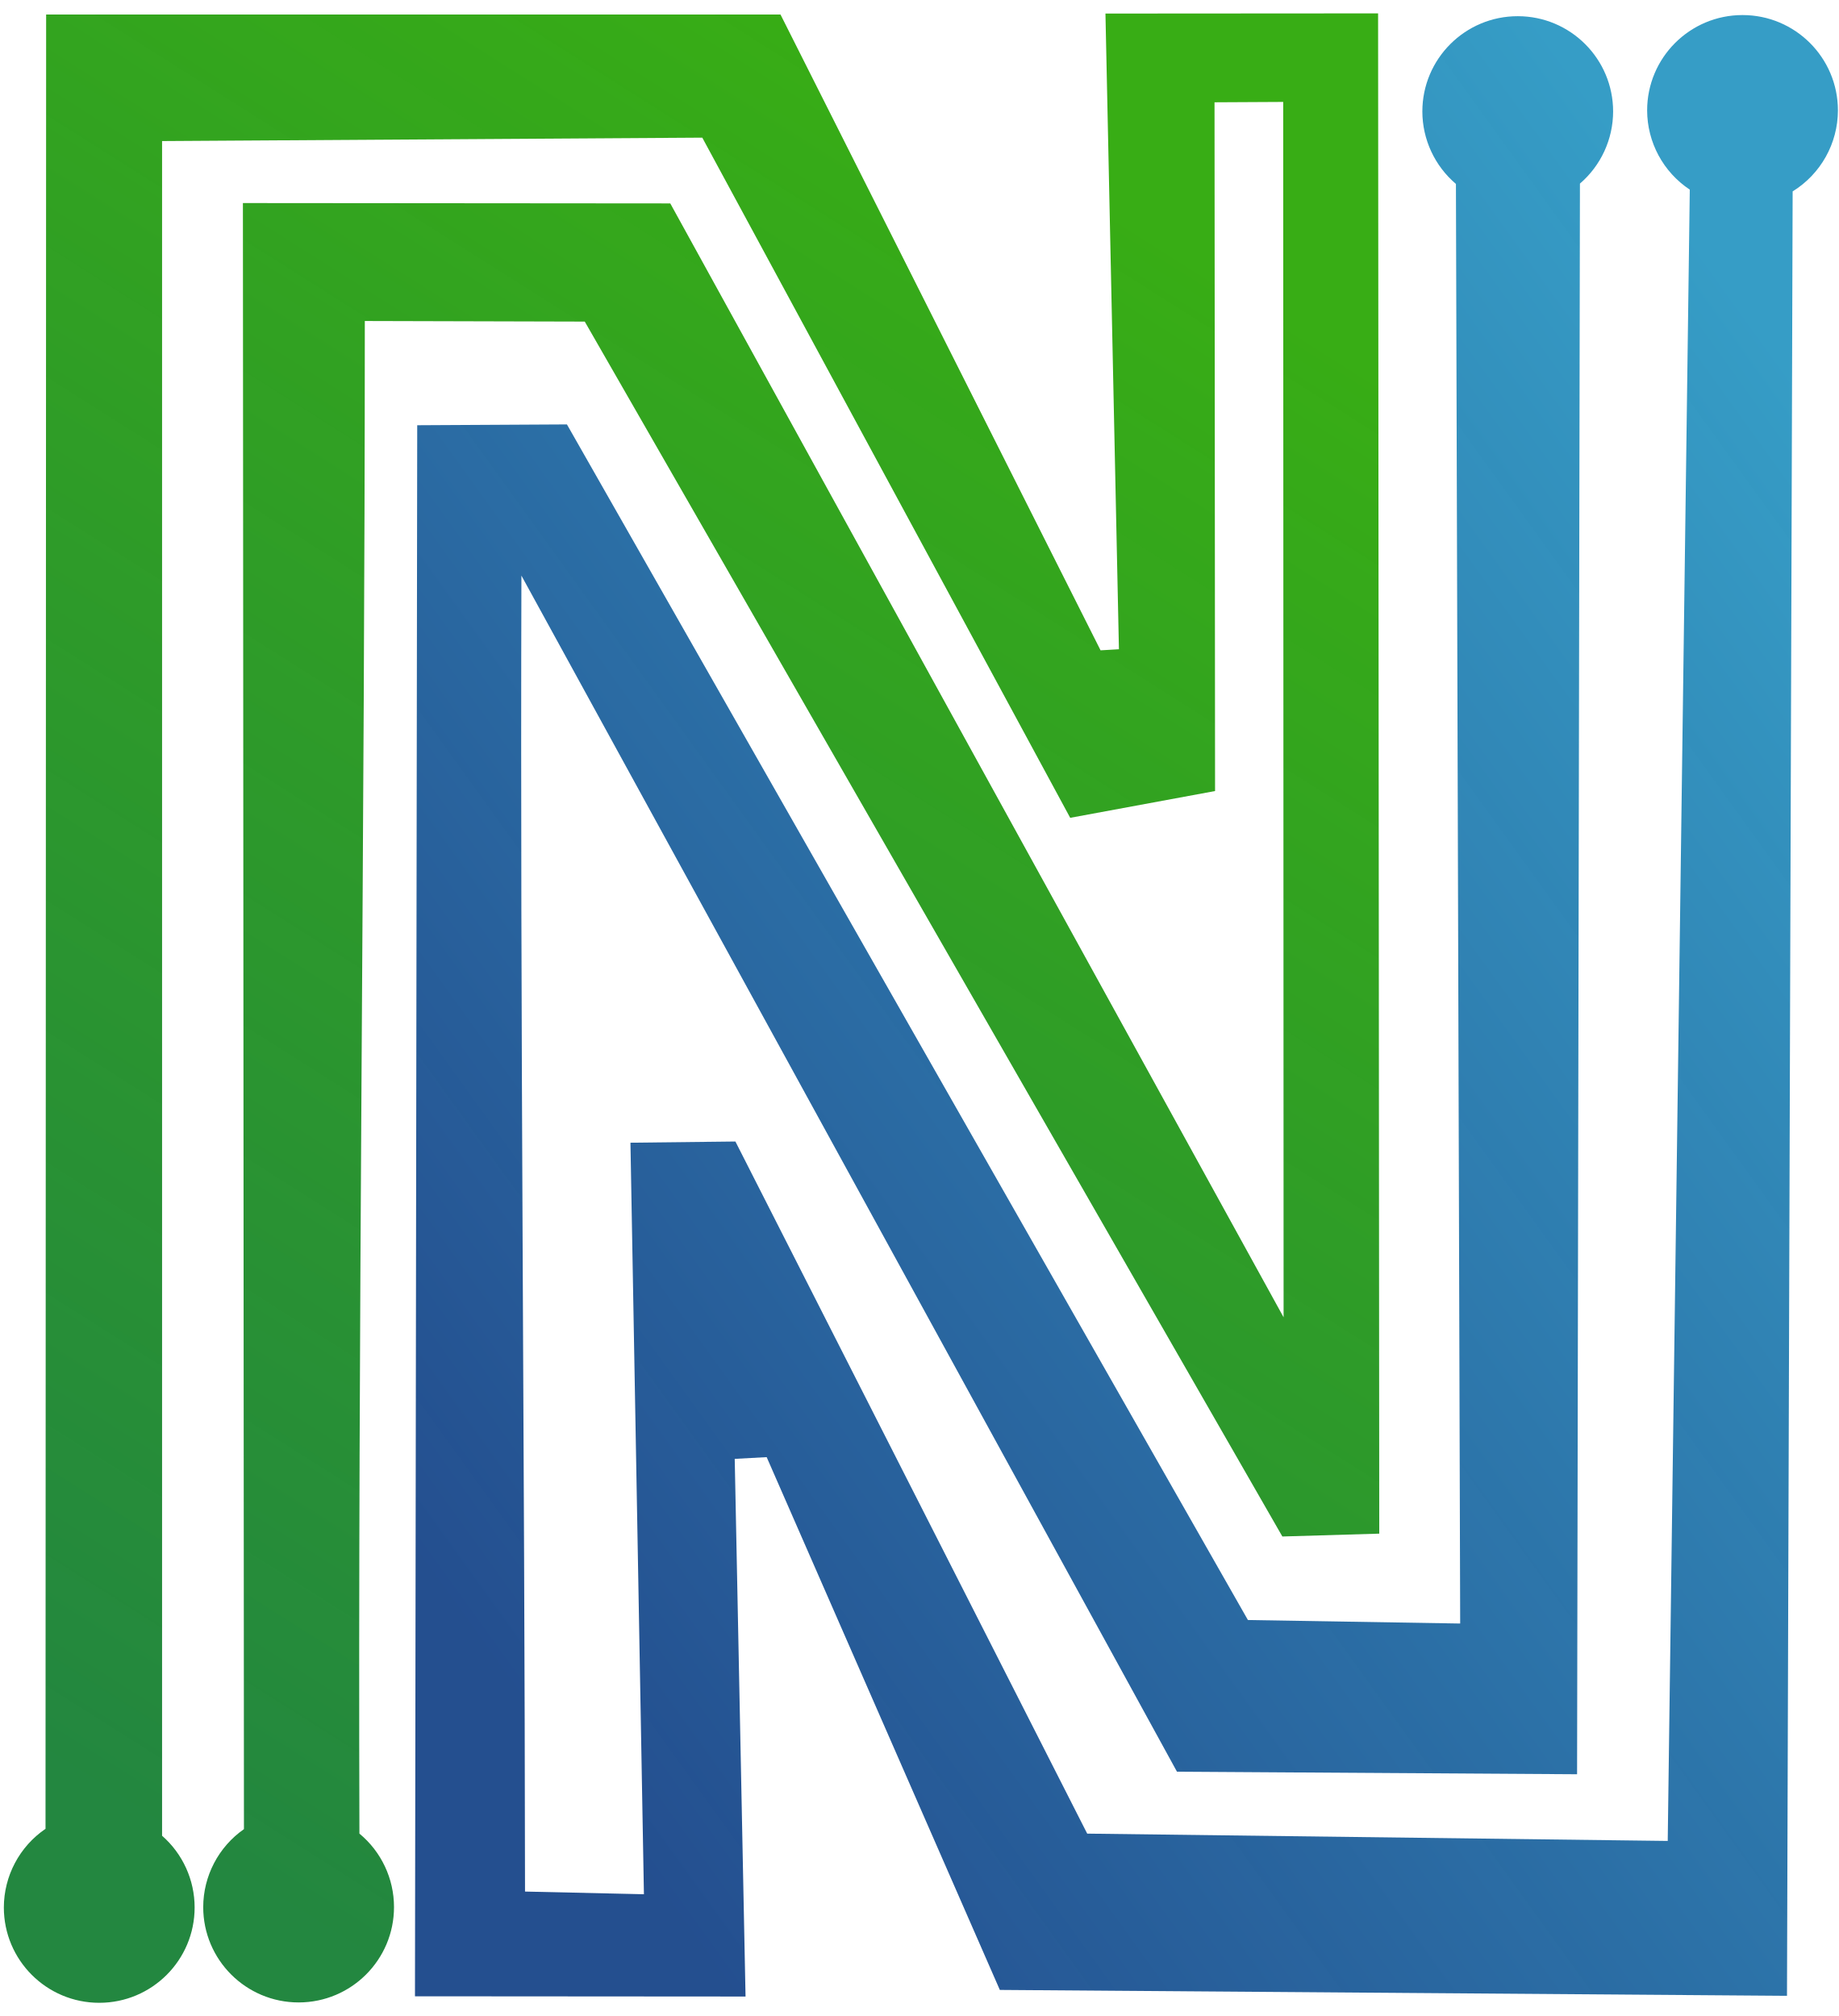
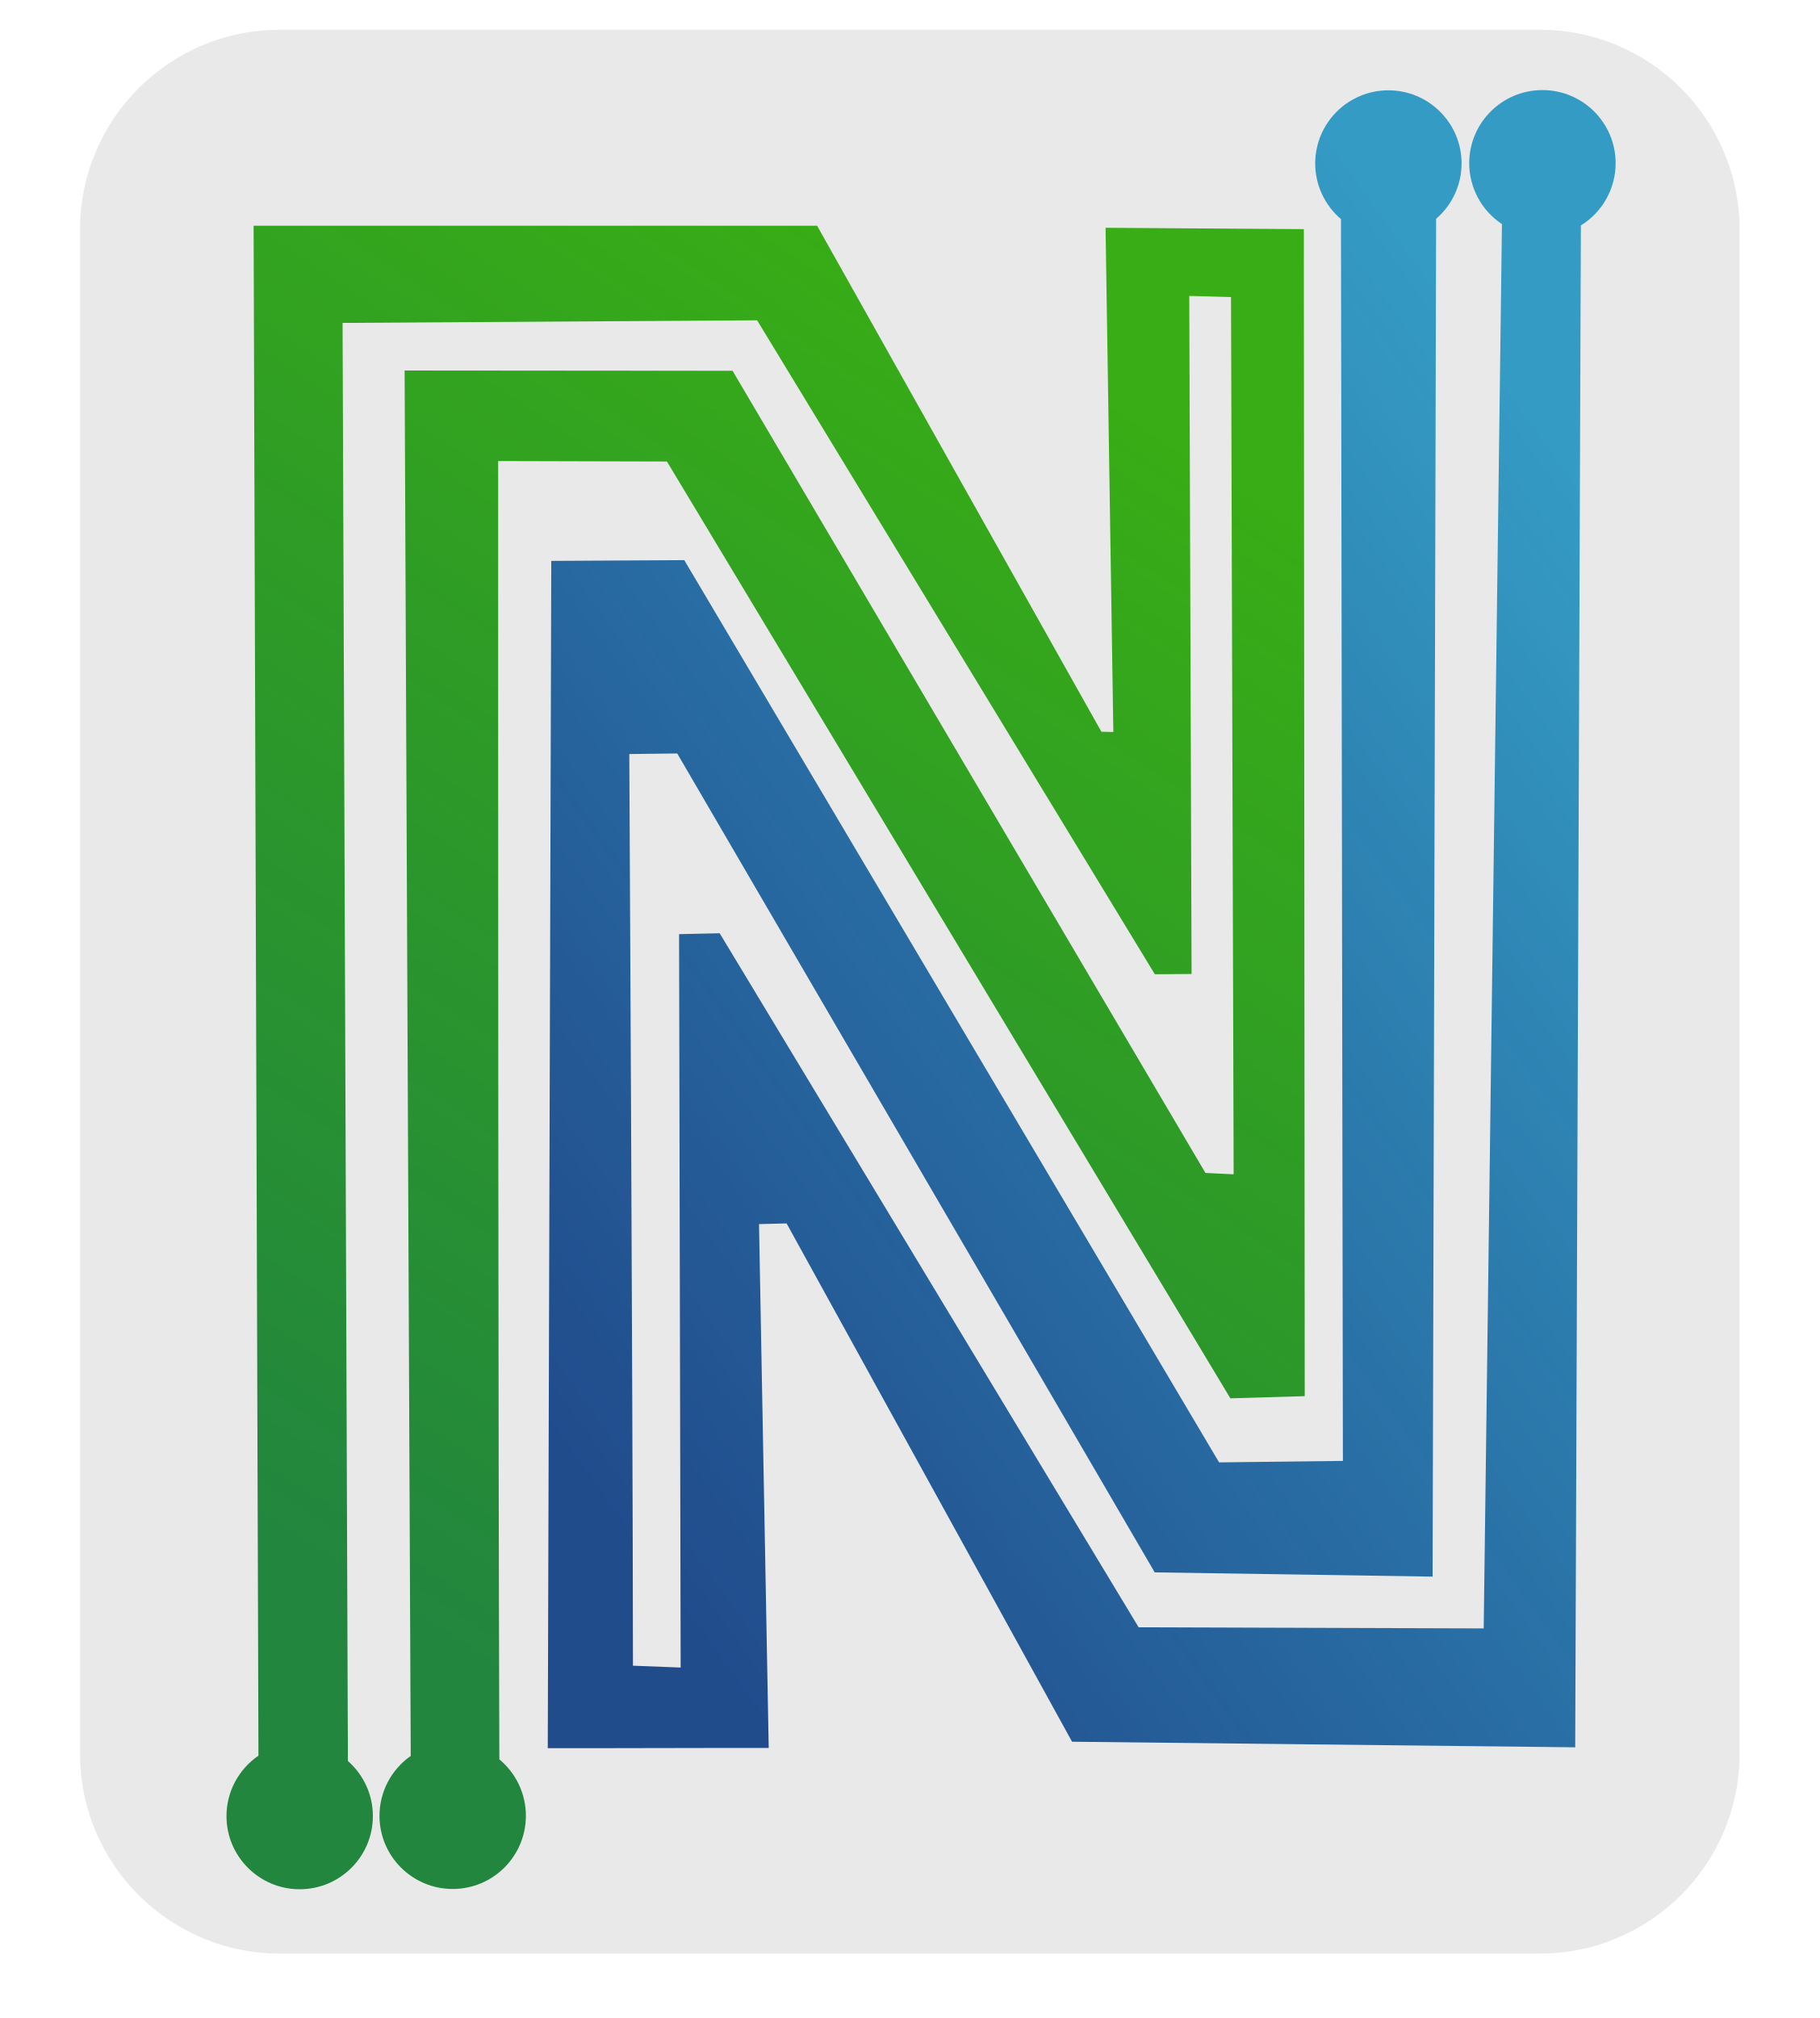
- <svg xmlns="http://www.w3.org/2000/svg" xmlns:xlink="http://www.w3.org/1999/xlink" width="114mm" height="125mm" viewBox="0 0 403.937 442.913" id="svg2" version="1.1">
+ <svg xmlns="http://www.w3.org/2000/svg" xmlns:xlink="http://www.w3.org/1999/xlink" width="147mm" height="163mm" viewBox="0 0 520.865 577.558" id="svg2" version="1.1">
  <defs id="defs4">
    <linearGradient id="linearGradient4309">
      <stop id="stop4311" offset="0" style="stop-color:#1e91bf;stop-opacity:0.894" />
      <stop id="stop4313" offset="1" style="stop-color:#00327d;stop-opacity:0.859" />
    </linearGradient>
    <linearGradient id="linearGradient4242">
      <stop style="stop-color:#38ad15;stop-opacity:1" offset="0" id="stop4244" />
      <stop style="stop-color:#137e32;stop-opacity:0.933" offset="1" id="stop4246" />
    </linearGradient>
    <clipPath clipPathUnits="userSpaceOnUse" id="clipPath3429">
      <rect style="fill:none;fill-rule:evenodd;stroke:#000000;stroke-width:1px;stroke-linecap:butt;stroke-linejoin:miter;stroke-opacity:1" id="rect3431" width="451.429" height="468.571" x="165.714" y="146.648" />
    </clipPath>
-     <linearGradient xlink:href="#linearGradient4309" id="linearGradient4248-7" x1="-400.783" y1="968.503" x2="-101.315" y2="758.434" gradientUnits="userSpaceOnUse" gradientTransform="matrix(-1.164773,0,0,-1.133696,20.23787,1280.525)" />
-     <linearGradient xlink:href="#linearGradient4242" id="linearGradient15047" gradientUnits="userSpaceOnUse" gradientTransform="matrix(1.203801,0,0,1.203801,418.9137,-875.2835)" x1="-119.648" y1="773.706" x2="-316.448" y2="1084.465" />
+     <linearGradient xlink:href="#linearGradient4309" id="linearGradient4248-7" x1="-400.783" y1="968.503" x2="-101.315" y2="758.434" gradientUnits="userSpaceOnUse" gradientTransform="matrix(-0.999654,0,0,-0.9729827,-1056.991,1709.565)" />
+     <linearGradient xlink:href="#linearGradient4242" id="linearGradient15047" gradientUnits="userSpaceOnUse" gradientTransform="matrix(1.03315,0,0,1.03315,-714.8315,-140.6353)" x1="-119.648" y1="773.706" x2="-319.61" y2="1075.73" />
  </defs>
  <g id="layer1" transform="translate(0,-556.2995)">
    <g id="g4318" transform="matrix(1.092351,0,0,1.092351,1236.038,-49.22735)">
-       <path id="rect3398-5" style="fill:url(#linearGradient4248-7);fill-opacity:1;stroke:none;stroke-width:1.149" d="m 408.264,3.529 a 22.349,22.349 0 0 0 -22.35,22.348 22.349,22.349 0 0 0 9.992,18.564 l -5.168,386.975 -136.012,-1.713 -82.426,-162.195 -24.59,0.281 3.158,176.119 -27.859,-0.629 c -0.093,-106.352 -1.151,-202.009 -0.844,-308.387 L 275.756,415.189 369.5,415.789 370.17,43.025 A 22.349,22.349 0 0 0 377.945,26.143 22.349,22.349 0 0 0 355.598,3.795 22.349,22.349 0 0 0 333.248,26.143 22.349,22.349 0 0 0 341.115,43.105 L 342.111,380.467 292.379,379.646 132.828,99.461 97.752,99.652 97.225,467.824 c 24.421,0.037 53.03,0.018 77.451,0.055 l -2.535,-126 7.486,-0.406 54.627,124.857 184.426,1.381 1.326,-422.859 A 22.349,22.349 0 0 0 430.613,25.877 22.349,22.349 0 0 0 408.264,3.529 Z" transform="matrix(0.8582394,0,0,0.8582394,-1131.539,554.3335)" />
-       <path id="rect3398" style="fill:url(#linearGradient15047);fill-opacity:1;stroke:none;stroke-width:1.204" d="M 322.879,3.135 259,3.176 262.158,152.146 257.855,152.402 182.863,3.398 H 10.809 L 10.664,428.576 A 22.349,22.349 0 0 0 0.902,446.998 22.349,22.349 0 0 0 23.25,469.348 22.349,22.349 0 0 0 45.6,446.998 22.349,22.349 0 0 0 37.973,430.197 V 33.059 l 126.568,-0.801 86.201,159.395 33.939,-6.277 -0.125,-161.404 16.09,-0.086 0.092,284.818 L 157.041,47.668 56.912,47.586 57.154,428.65 a 22.349,22.349 0 0 0 -9.541,18.262 22.349,22.349 0 0 0 22.35,22.35 22.349,22.349 0 0 0 22.35,-22.35 22.349,22.349 0 0 0 -8.104,-17.217 C 83.843,310.955 85.473,194.028 85.473,75.227 l 51.533,0.137 163.443,284.707 22.703,-0.668 z" transform="matrix(0.8582394,0,0,0.8582394,-1131.539,554.3335)" />
+       <rect style="fill:#e9e9e9;fill-rule:evenodd;stroke-width:1.109;fill-opacity:1" id="rect47" width="434.864" height="504.056" x="-1110.568" y="562.129" ry="52.346" />
+       <path id="rect3398-5" style="fill:url(#linearGradient4248-7);fill-opacity:1;stroke:none;stroke-width:0.986" d="m -727.362,577.935 c -10.593,-2.7e-4 -19.181,8.587 -19.181,19.18 0.017,6.41 3.234,12.389 8.576,15.933 l -4.783,367.943 -90.418,-0.294 -109.788,-181.844 -10.637,0.233 0.414,192.155 -12.5,-0.484 c -0.065,-73.559 -0.959,-238.861 -0.959,-238.861 l 12.56,-0.148 125.12,214.555 72.819,1.112 0.923,-355.747 c 4.223,-3.632 6.658,-8.92 6.673,-14.489 -6.5e-4,-10.592 -8.587,-19.179 -19.18,-19.18 -10.593,-2.7e-4 -19.181,8.587 -19.181,19.18 0.015,5.606 2.482,10.925 6.752,14.558 l 0.507,325.363 -32.443,0.388 -140.145,-236.395 -34.852,0.197 -0.916,311.076 c 20.959,0.032 36.936,-0.081 57.895,-0.049 l -2.541,-137.264 7.229,-0.176 74.803,135.799 131.845,1.464 1.486,-398.741 c 5.648,-3.487 9.099,-9.647 9.104,-16.285 0.007,-10.593 -8.588,-19.18 -19.181,-19.18 z" />
+       <path id="rect3398" style="fill:url(#linearGradient15047);fill-opacity:1;stroke:none;stroke-width:1.033" d="m -789.883,614.369 -51.955,-0.354 2.039,132.105 -3.131,-0.066 -74.489,-132.569 h -147.664 l 1.271,400.852 c -5.23,3.565 -8.373,9.481 -8.378,15.81 -0.01,10.593 8.587,19.181 19.18,19.181 10.594,3e-4 19.182,-8.588 19.181,-19.181 0,-5.525 -2.389,-10.78 -6.546,-14.419 l -1.395,-376.788 108.626,-0.687 104.219,171.34 9.628,-0.076 -0.607,-177.655 10.941,0.316 0.687,229.834 -7.389,-0.363 -123.914,-210.17 -85.935,-0.07 1.603,362.992 c -5.119,3.579 -8.174,9.427 -8.188,15.673 -3e-4,10.594 8.588,19.181 19.181,19.181 10.594,3e-4 19.182,-8.588 19.181,-19.181 -9.4e-4,-5.716 -2.551,-11.133 -6.955,-14.776 -0.314,-101.908 -0.31,-238.206 -0.31,-340.167 l 44.228,0.117 147.643,245.458 19.485,-0.573 z" />
    </g>
  </g>
  <style id="style4512" type="text/css">
	.st0{fill:#333333;}
</style>
</svg>
